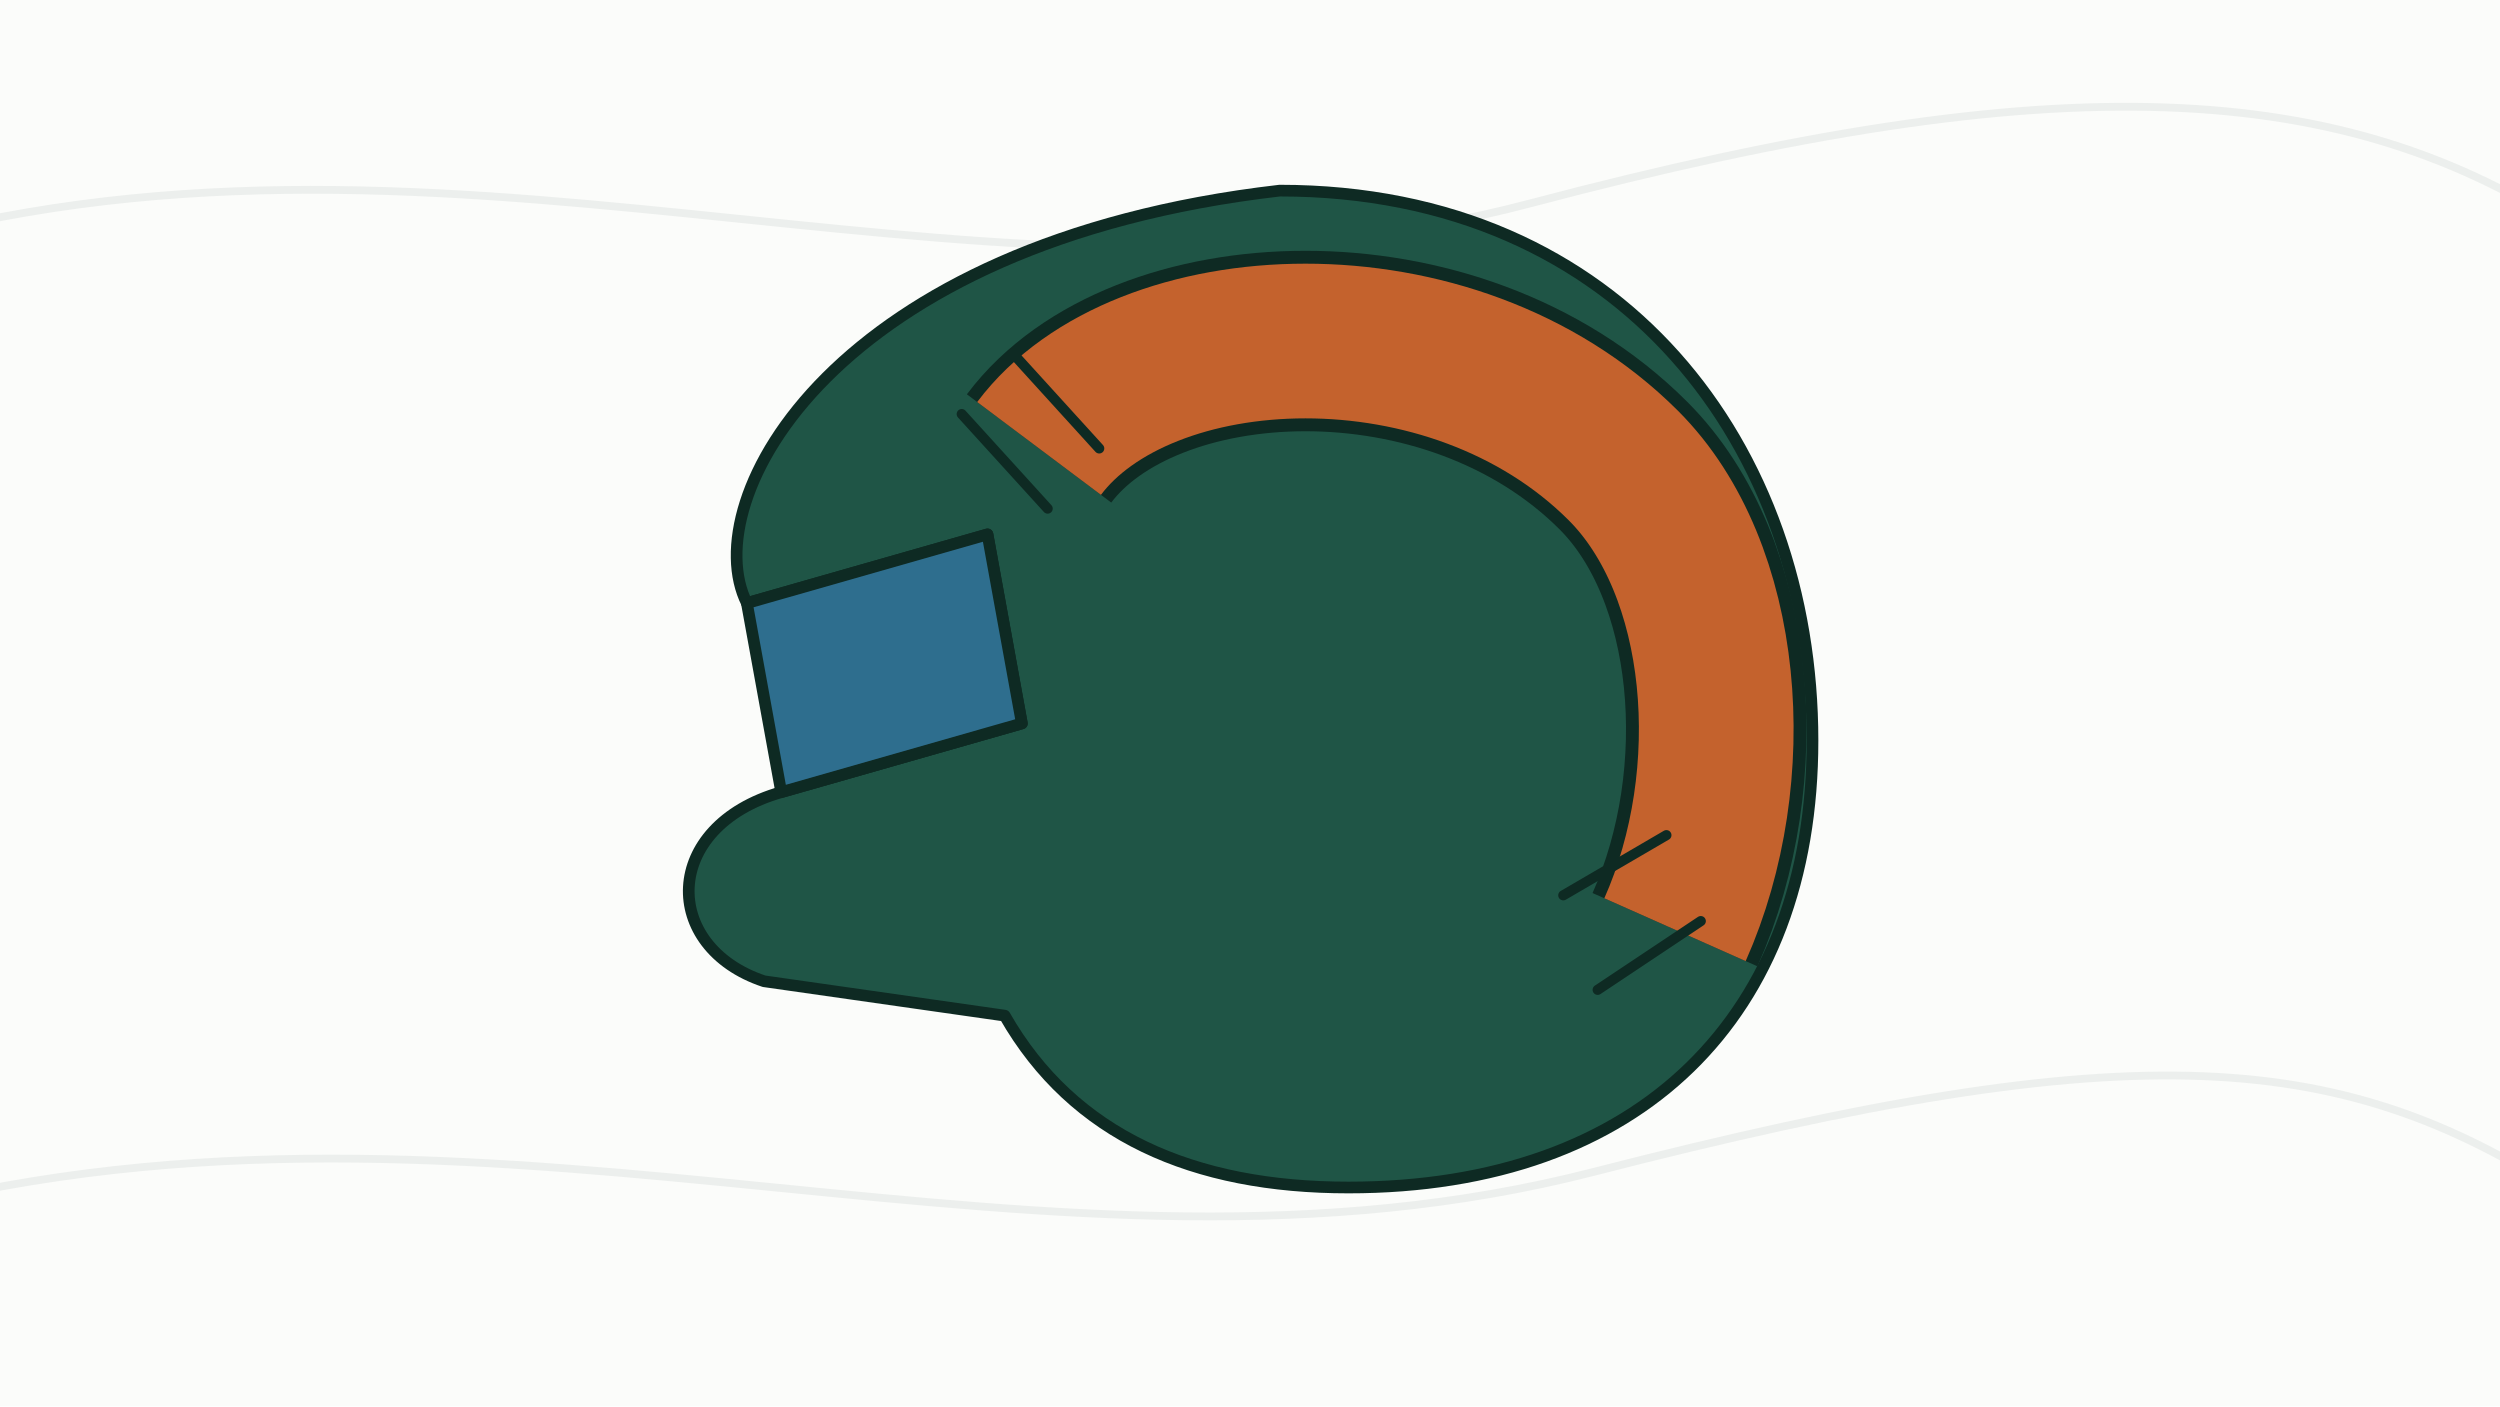
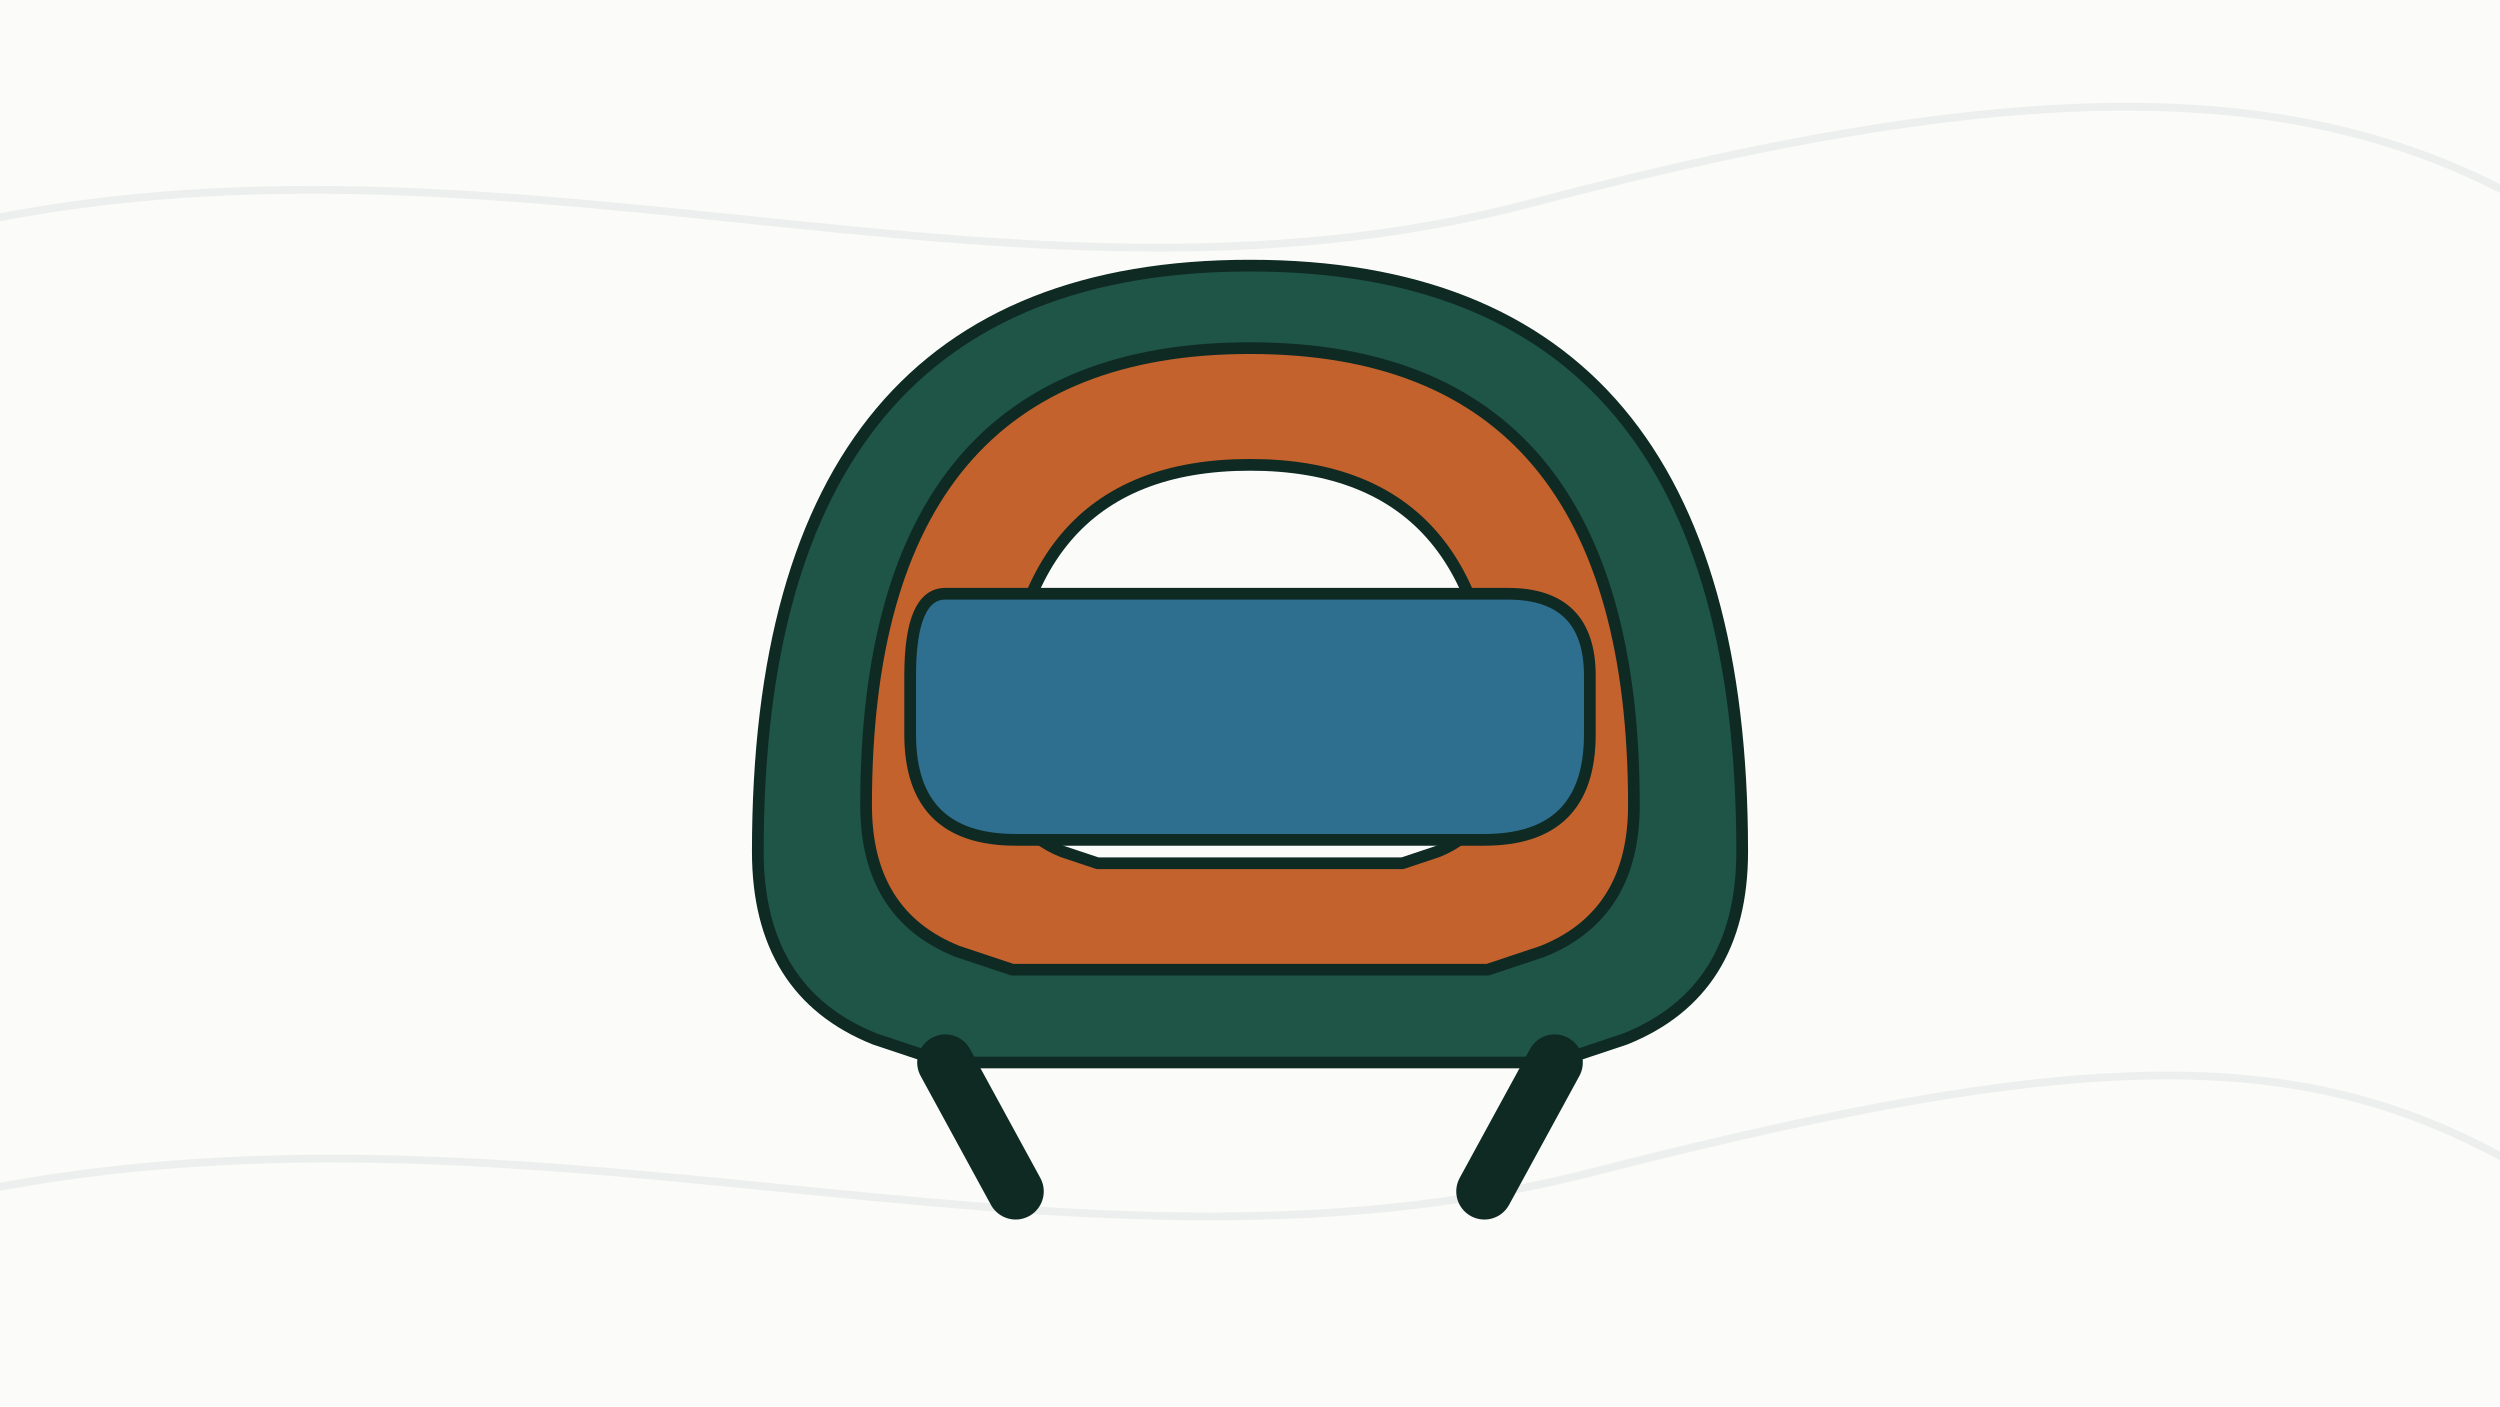
<svg xmlns="http://www.w3.org/2000/svg" viewBox="0 0 320 180" role="img">
  <rect width="320" height="180" fill="#FBFCFA" />
  <g fill="none" stroke="#0E2A23" stroke-opacity="0.06" stroke-width="1">
    <path d="M-10 30 C 62 12, 128 44, 196 26 S 300 10, 330 30" />
    <path d="M-10 154 C 66 136, 134 168, 204 150 S 300 134, 330 154" />
  </g>
-   <g transform="translate(78 20) scale(1.1)">
-     <path d="M78 4 C118 4, 140 34, 140 68 C140 100, 120 120, 86 120 C68 120, 54 114, 46 100 L18 96 C6 92, 6 78, 20 74 L48 66 L44 44 L16 52 C10 40, 26 10, 78 4 Z" fill="#1F5546" stroke="#0E2A23" stroke-width="1.36" stroke-linejoin="round" />
-     <path d="M50 34 C62 18, 98 16, 118 36 C130 48, 132 72, 124 90" fill="none" stroke="#0E2A23" stroke-width="21" />
-     <path d="M50 34 C62 18, 98 16, 118 36 C130 48, 132 72, 124 90" fill="none" stroke="#C4622D" stroke-width="18" />
-     <path d="M41 30 L51 41 M47 23 L57 34 M115 97 L127 89 M111 86 L123 79" stroke="#0E2A23" stroke-width="1.18" stroke-linecap="round" />
-     <path d="M16 52 L44 44 L48 66 L20 74 Z" fill="#2E6E8E" stroke="#0E2A23" stroke-width="1.36" stroke-linejoin="round" />
+   <g transform="translate(64 4) scale(3)">
+     <path d="M11 35 Q11 10 32 10 Q53 10 53 35 Q53 41 48 43 L45 44 H19 L16 43 Q11 41 11 35 Z" fill="#1F5546" stroke="#0E2A23" stroke-width="0.5" stroke-linejoin="round" />
+     <g transform="translate(32 26) scale(0.78) translate(-32 -26)">
+       <path d="M11 35 Q11 10 32 10 Q53 10 53 35 Q53 41 48 43 L45 44 H19 L16 43 Q11 41 11 35 Z" fill="#C4622D" stroke="#0E2A23" stroke-width="0.64" stroke-linejoin="round" />
+     </g>
+     <g transform="translate(32 27) scale(0.5) translate(-32 -27)">
+       <path d="M11 35 Q11 10 32 10 Q53 10 53 35 Q53 41 48 43 L45 44 H19 L16 43 Q11 41 11 35 Z" fill="#FBFCFA" stroke="#0E2A23" stroke-width="1" stroke-linejoin="round" />
+     </g>
+     <path d="M19 24 H43 Q46.5 24 46.5 27.5 V30 Q46.5 34.5 42 34.5 H22 Q17.5 34.5 17.5 30 V27.5 Q17.5 24 19 24 Z" fill="#2E6E8E" stroke="#0E2A23" stroke-width="0.5" stroke-linejoin="round" />
+     <path d="M19 44 L22 49.5 M45 44 L42 49.5" fill="none" stroke="#0E2A23" stroke-width="2.4" stroke-linecap="round" />
  </g>
</svg>
